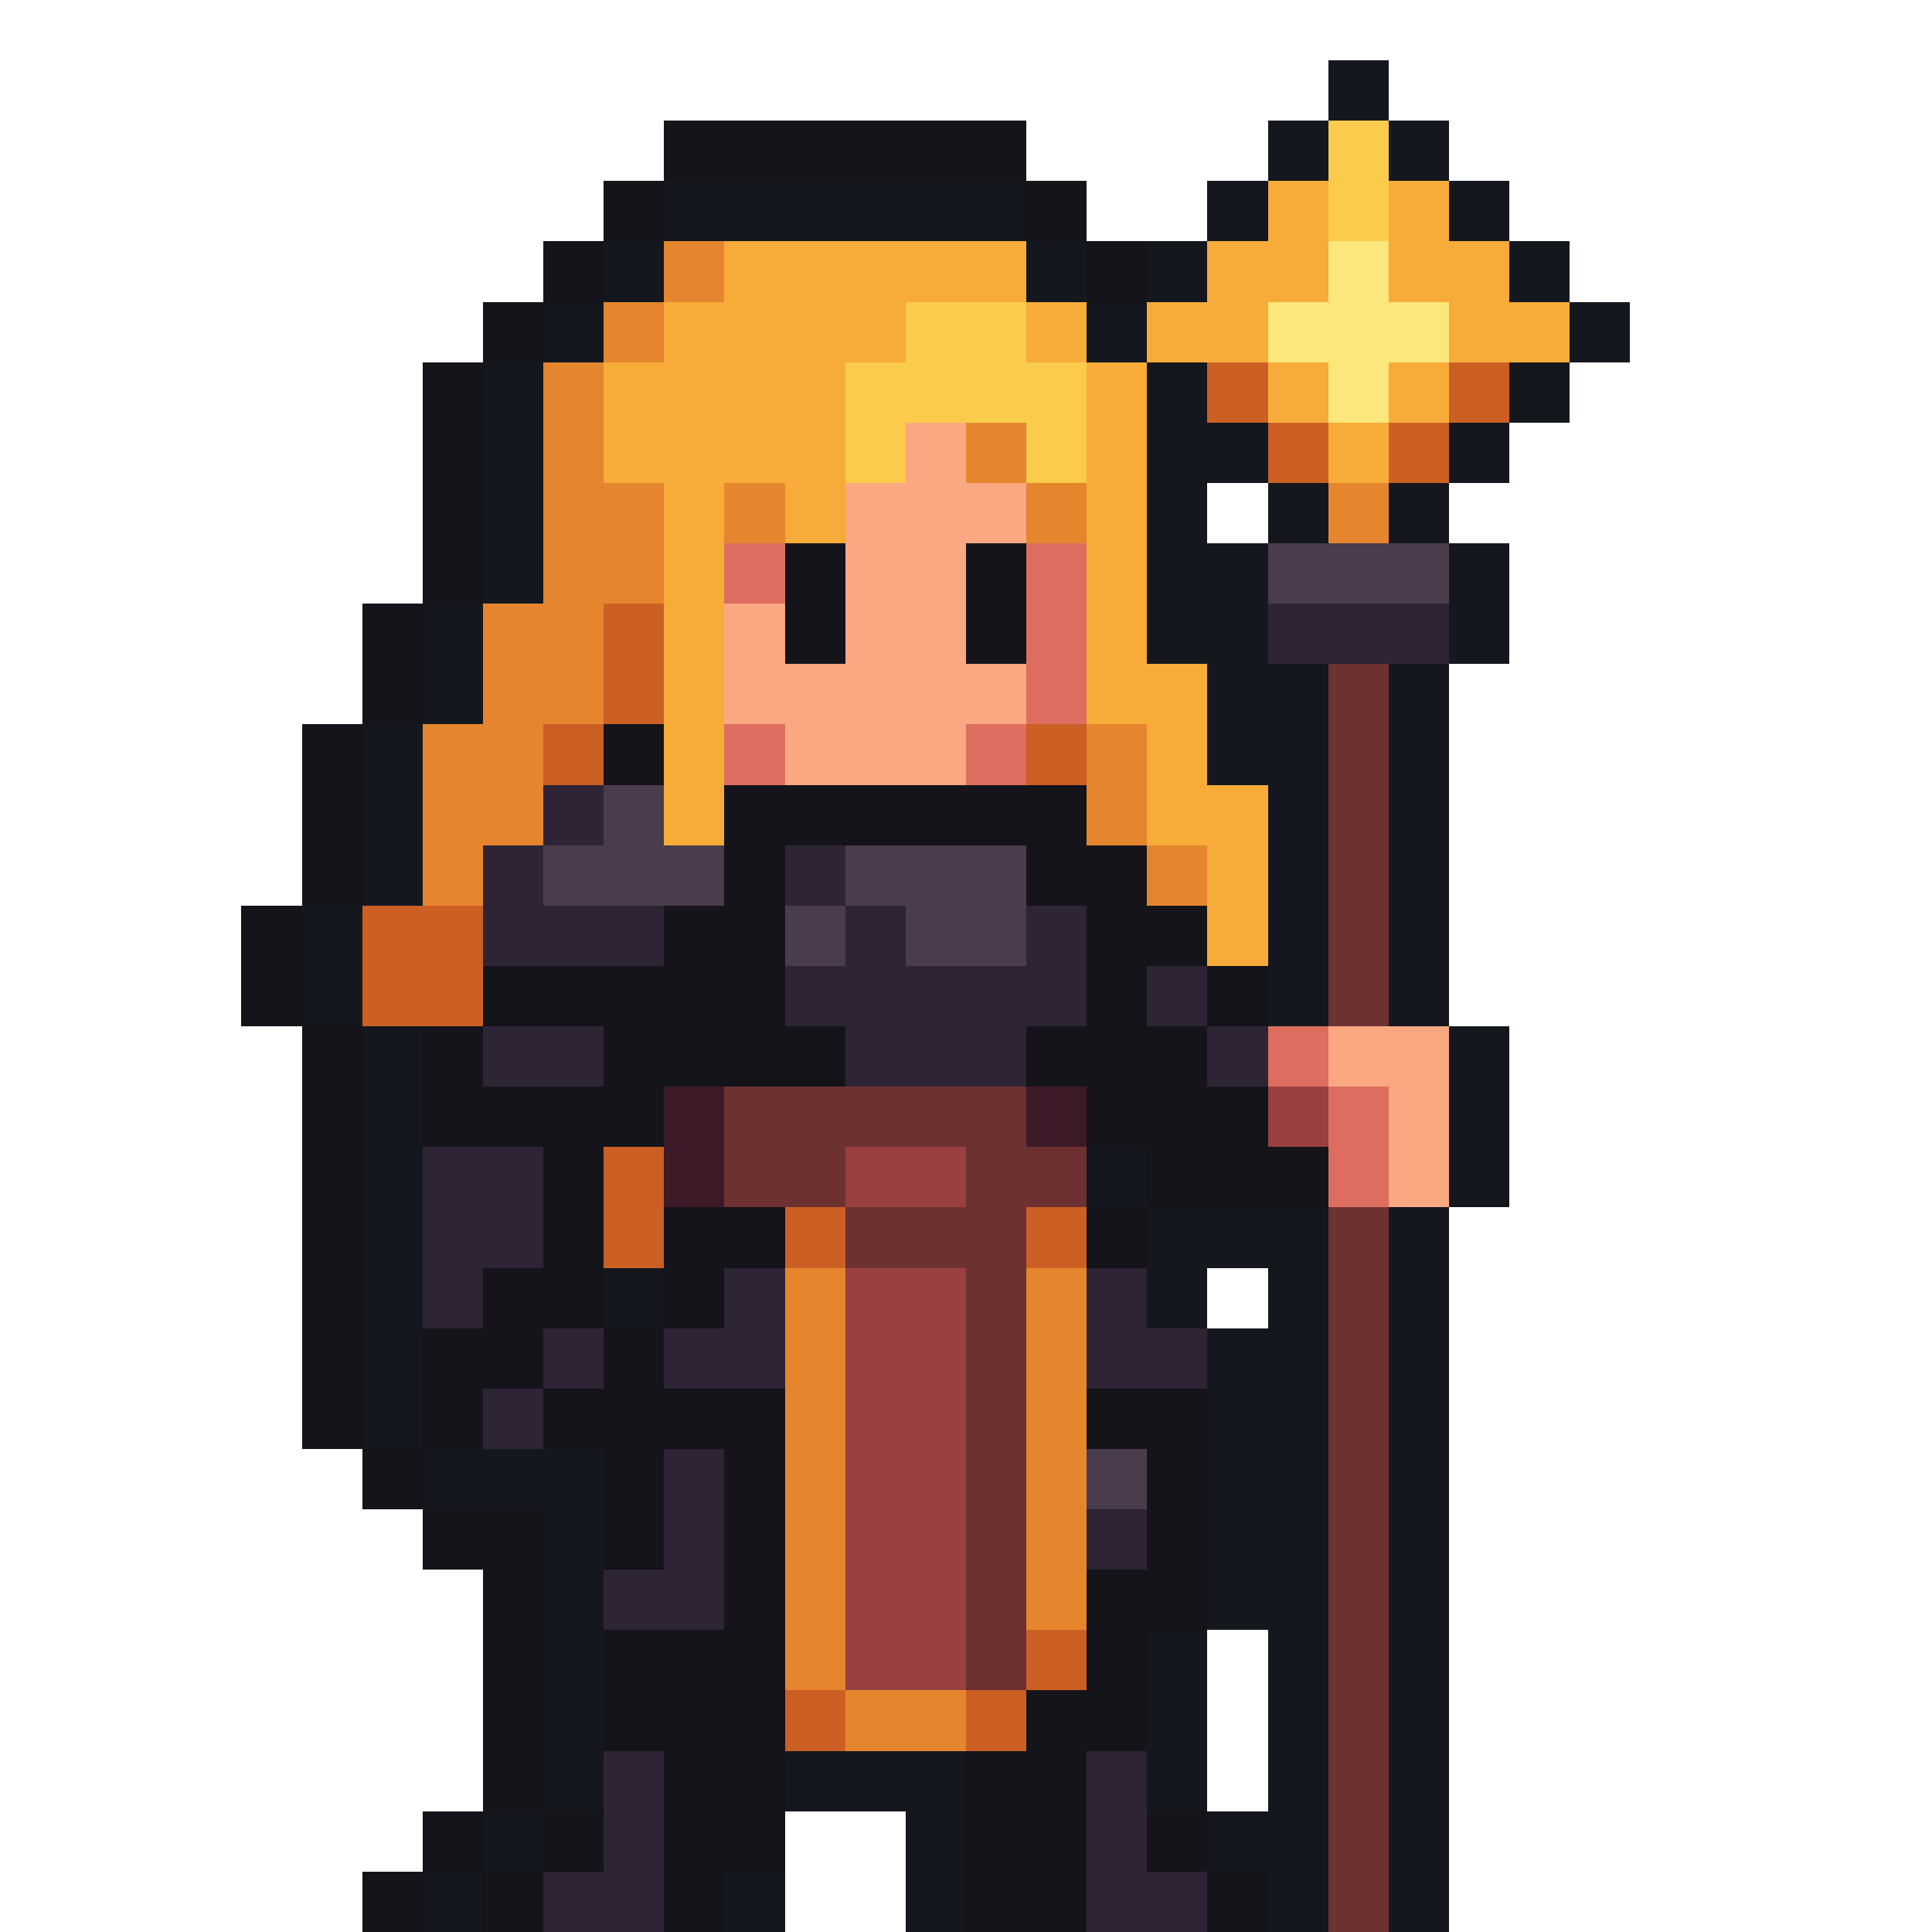
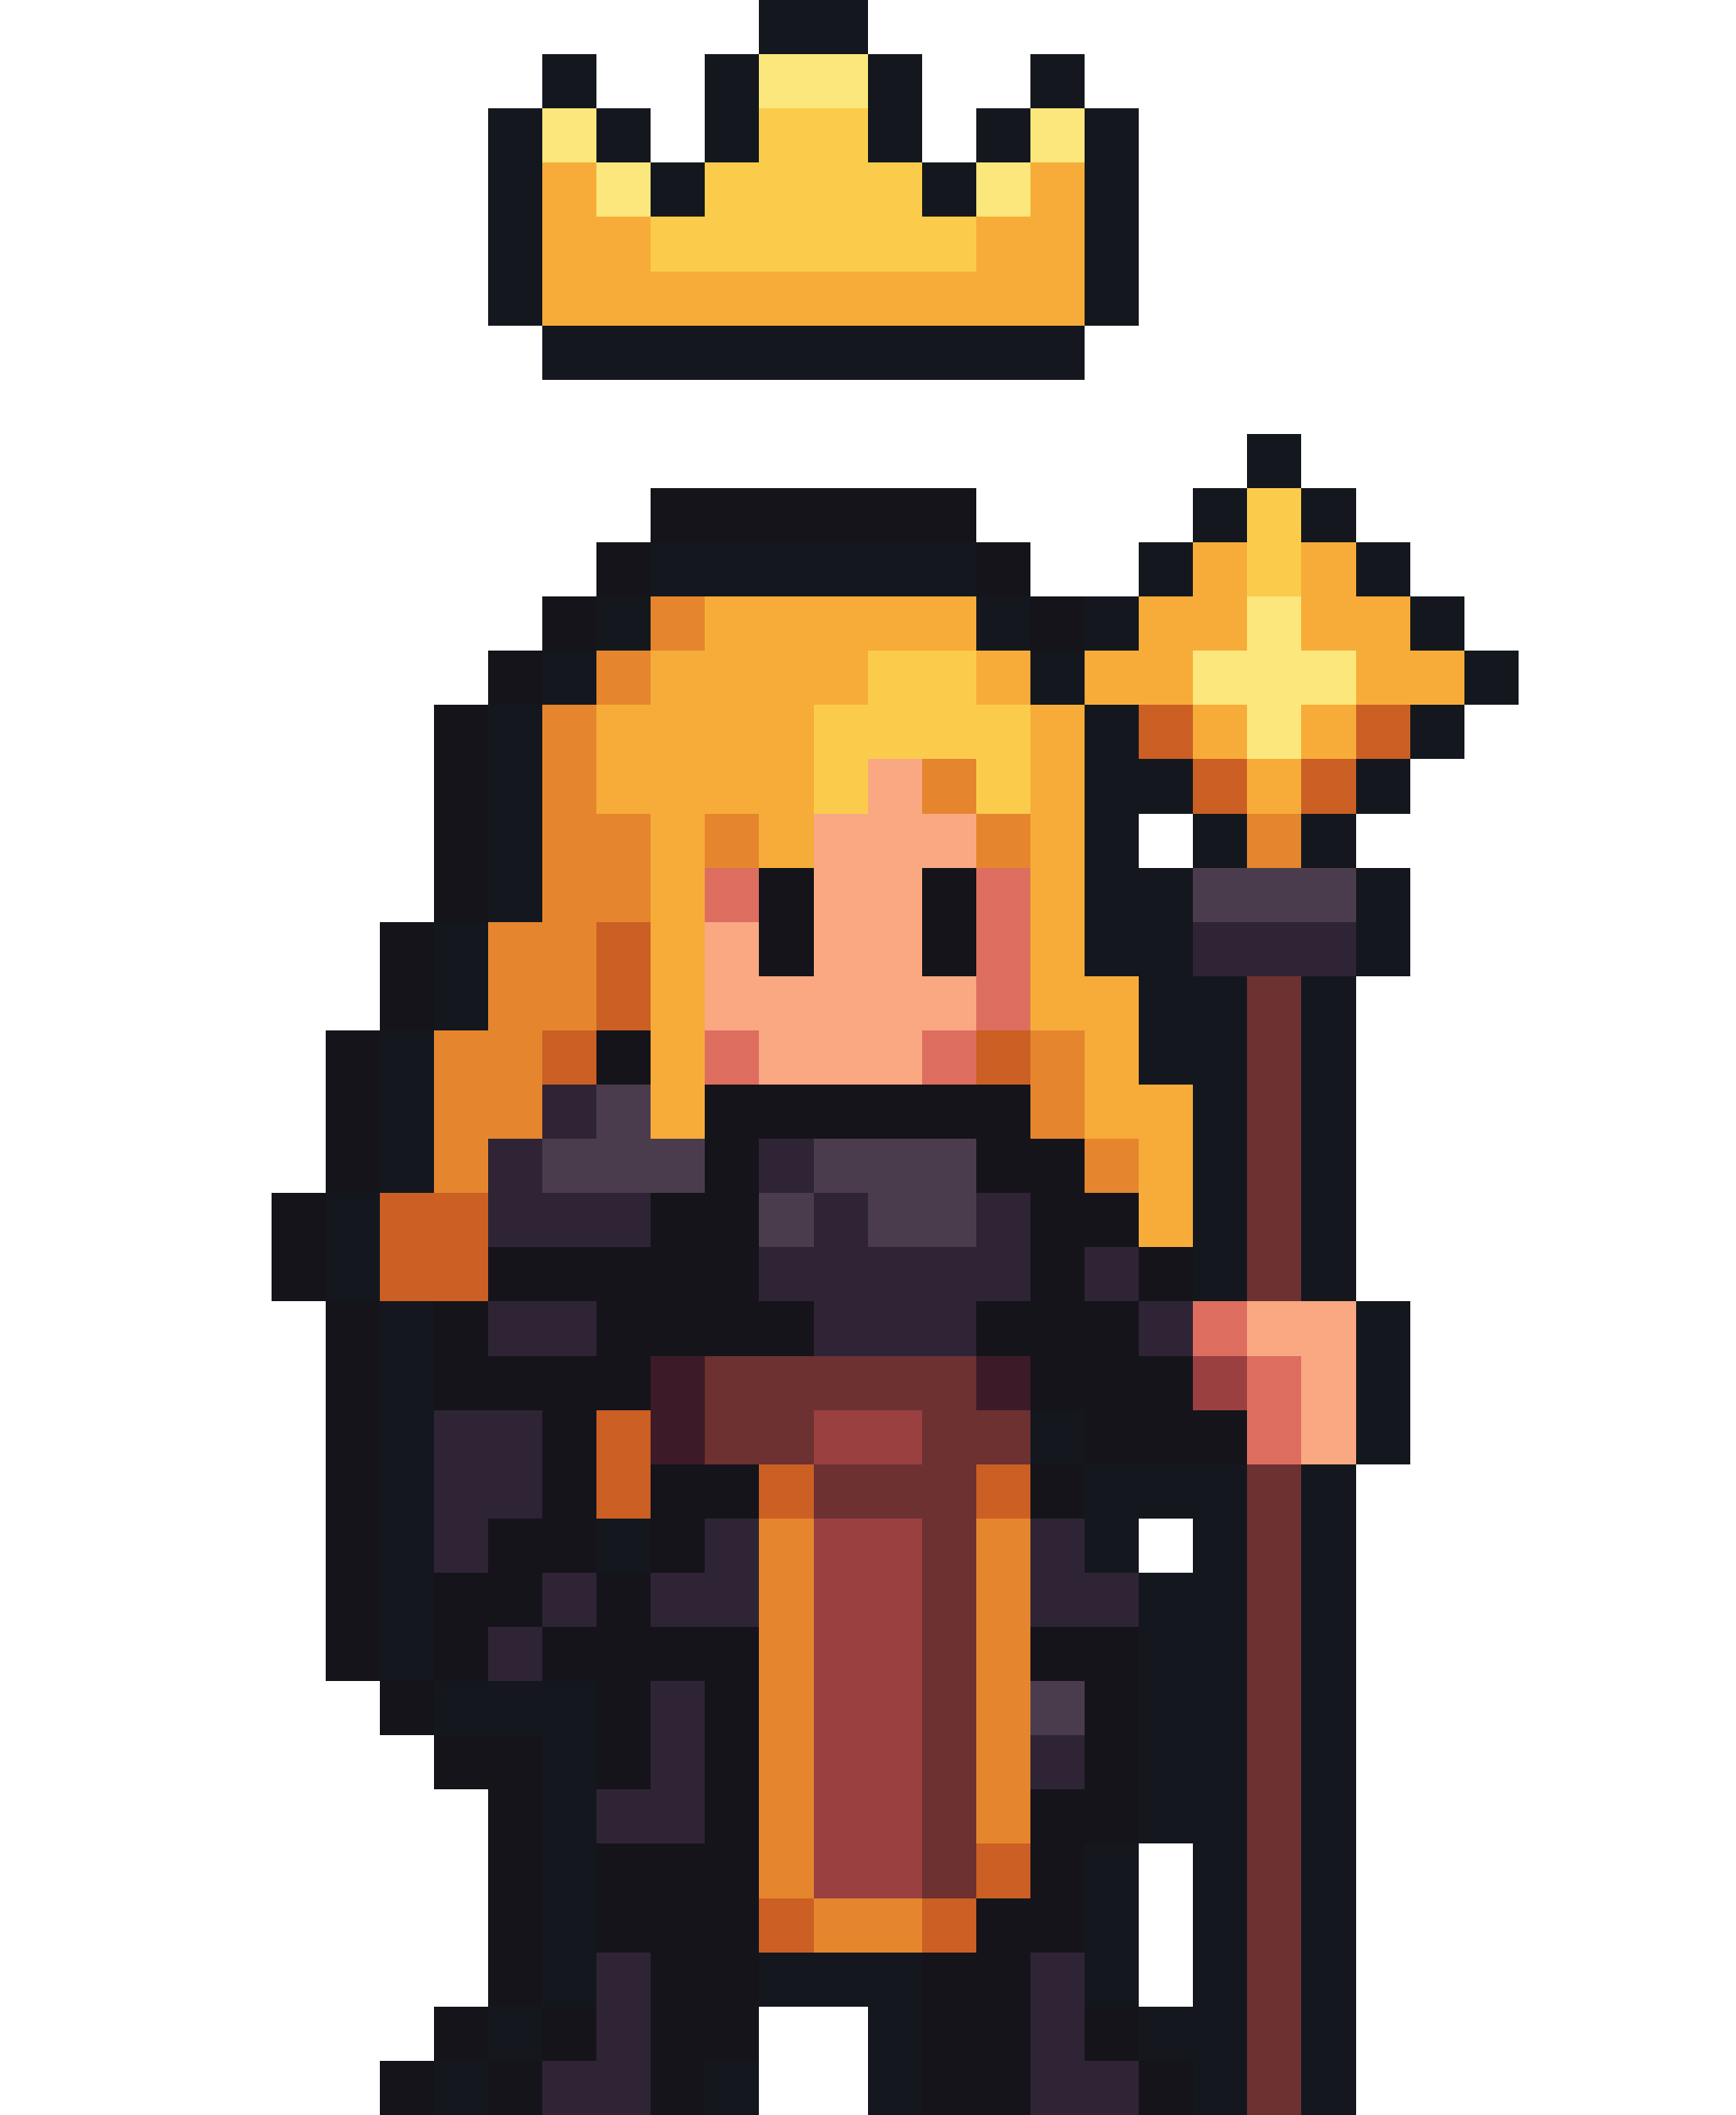
- <svg xmlns="http://www.w3.org/2000/svg" version="1.1" width="32" height="32" shape-rendering="crispEdges">
-   <rect x="22" y="1" width="1" height="1" fill="#14181E" />
-   <rect x="11" y="2" width="6" height="1" fill="#15141B" />
-   <rect x="21" y="2" width="1" height="1" fill="#14181E" />
-   <rect x="22" y="2" width="1" height="2" fill="#FBCC4C" />
-   <rect x="23" y="2" width="1" height="1" fill="#14181E" />
-   <rect x="10" y="3" width="1" height="1" fill="#15141B" />
-   <rect x="11" y="3" width="6" height="1" fill="#14181E" />
-   <rect x="17" y="3" width="1" height="1" fill="#15141B" />
-   <rect x="20" y="3" width="1" height="1" fill="#14181E" />
-   <rect x="21" y="3" width="1" height="2" fill="#F7AC39" />
-   <rect x="23" y="3" width="1" height="2" fill="#F7AC39" />
-   <rect x="24" y="3" width="1" height="1" fill="#14181E" />
-   <rect x="9" y="4" width="1" height="1" fill="#15141B" />
-   <rect x="10" y="4" width="1" height="1" fill="#14181E" />
-   <rect x="11" y="4" width="1" height="1" fill="#E5862E" />
-   <rect x="12" y="4" width="5" height="1" fill="#F7AC39" />
-   <rect x="17" y="4" width="1" height="1" fill="#14181E" />
-   <rect x="18" y="4" width="1" height="1" fill="#15141B" />
-   <rect x="19" y="4" width="1" height="1" fill="#14181E" />
-   <rect x="20" y="4" width="1" height="2" fill="#F7AC39" />
-   <rect x="22" y="4" width="1" height="3" fill="#FCE77C" />
-   <rect x="24" y="4" width="1" height="2" fill="#F7AC39" />
-   <rect x="25" y="4" width="1" height="1" fill="#14181E" />
-   <rect x="8" y="5" width="1" height="1" fill="#15141B" />
-   <rect x="9" y="5" width="1" height="1" fill="#14181E" />
-   <rect x="10" y="5" width="1" height="1" fill="#E5862E" />
-   <rect x="11" y="5" width="4" height="1" fill="#F7AC39" />
-   <rect x="15" y="5" width="2" height="2" fill="#FBCC4C" />
-   <rect x="17" y="5" width="1" height="1" fill="#F7AC39" />
-   <rect x="18" y="5" width="1" height="1" fill="#14181E" />
-   <rect x="19" y="5" width="1" height="1" fill="#F7AC39" />
-   <rect x="21" y="5" width="1" height="1" fill="#FCE77C" />
-   <rect x="23" y="5" width="1" height="1" fill="#FCE77C" />
-   <rect x="25" y="5" width="1" height="1" fill="#F7AC39" />
-   <rect x="26" y="5" width="1" height="1" fill="#14181E" />
-   <rect x="7" y="6" width="1" height="4" fill="#15141B" />
-   <rect x="8" y="6" width="1" height="4" fill="#14181E" />
-   <rect x="9" y="6" width="1" height="6" fill="#E5862E" />
-   <rect x="10" y="6" width="4" height="2" fill="#F7AC39" />
-   <rect x="14" y="6" width="1" height="2" fill="#FBCC4C" />
-   <rect x="17" y="6" width="1" height="2" fill="#FBCC4C" />
-   <rect x="18" y="6" width="1" height="6" fill="#F7AC39" />
-   <rect x="19" y="6" width="1" height="5" fill="#14181E" />
-   <rect x="20" y="6" width="1" height="1" fill="#CB5F24" />
-   <rect x="21" y="6" width="1" height="1" fill="#F7AC39" />
-   <rect x="23" y="6" width="1" height="1" fill="#F7AC39" />
-   <rect x="24" y="6" width="1" height="1" fill="#CB5F24" />
-   <rect x="25" y="6" width="1" height="1" fill="#14181E" />
-   <rect x="15" y="7" width="1" height="6" fill="#F9A882" />
-   <rect x="16" y="7" width="1" height="1" fill="#E5862E" />
-   <rect x="20" y="7" width="1" height="1" fill="#14181E" />
-   <rect x="21" y="7" width="1" height="1" fill="#CB5F24" />
-   <rect x="22" y="7" width="1" height="1" fill="#F7AC39" />
-   <rect x="23" y="7" width="1" height="1" fill="#CB5F24" />
-   <rect x="24" y="7" width="1" height="1" fill="#14181E" />
-   <rect x="10" y="8" width="1" height="2" fill="#E5862E" />
-   <rect x="11" y="8" width="1" height="6" fill="#F7AC39" />
-   <rect x="12" y="8" width="1" height="1" fill="#E5862E" />
-   <rect x="13" y="8" width="1" height="1" fill="#F7AC39" />
-   <rect x="14" y="8" width="1" height="5" fill="#F9A882" />
-   <rect x="16" y="8" width="1" height="1" fill="#F9A882" />
-   <rect x="17" y="8" width="1" height="1" fill="#E5862E" />
-   <rect x="21" y="8" width="1" height="1" fill="#14181E" />
-   <rect x="22" y="8" width="1" height="1" fill="#E5862E" />
+ <svg xmlns="http://www.w3.org/2000/svg" version="1.1" width="32" height="39" shape-rendering="crispEdges">
+   <rect x="14" y="0" width="2" height="1" fill="#14181E" />
+   <rect x="10" y="1" width="1" height="1" fill="#14181E" />
+   <rect x="13" y="1" width="1" height="2" fill="#14181E" />
+   <rect x="14" y="1" width="2" height="1" fill="#FCE77C" />
+   <rect x="16" y="1" width="1" height="2" fill="#14181E" />
+   <rect x="19" y="1" width="1" height="1" fill="#14181E" />
+   <rect x="9" y="2" width="1" height="4" fill="#14181E" />
+   <rect x="10" y="2" width="1" height="1" fill="#FCE77C" />
+   <rect x="11" y="2" width="1" height="1" fill="#14181E" />
+   <rect x="14" y="2" width="2" height="3" fill="#FBCC4C" />
+   <rect x="18" y="2" width="1" height="1" fill="#14181E" />
+   <rect x="19" y="2" width="1" height="1" fill="#FCE77C" />
+   <rect x="20" y="2" width="1" height="4" fill="#14181E" />
+   <rect x="10" y="3" width="1" height="3" fill="#F7AC39" />
+   <rect x="11" y="3" width="1" height="1" fill="#FCE77C" />
+   <rect x="12" y="3" width="1" height="1" fill="#14181E" />
+   <rect x="13" y="3" width="1" height="2" fill="#FBCC4C" />
+   <rect x="16" y="3" width="1" height="2" fill="#FBCC4C" />
+   <rect x="17" y="3" width="1" height="1" fill="#14181E" />
+   <rect x="18" y="3" width="1" height="1" fill="#FCE77C" />
+   <rect x="19" y="3" width="1" height="3" fill="#F7AC39" />
+   <rect x="11" y="4" width="1" height="2" fill="#F7AC39" />
+   <rect x="12" y="4" width="1" height="1" fill="#FBCC4C" />
+   <rect x="17" y="4" width="1" height="1" fill="#FBCC4C" />
+   <rect x="18" y="4" width="1" height="2" fill="#F7AC39" />
+   <rect x="12" y="5" width="6" height="1" fill="#F7AC39" />
+   <rect x="10" y="6" width="10" height="1" fill="#14181E" />
  <rect x="23" y="8" width="1" height="1" fill="#14181E" />
-   <rect x="12" y="9" width="1" height="1" fill="#DD6E5F" />
-   <rect x="13" y="9" width="1" height="2" fill="#15141B" />
-   <rect x="16" y="9" width="1" height="2" fill="#15141B" />
-   <rect x="17" y="9" width="1" height="3" fill="#DD6E5F" />
-   <rect x="20" y="9" width="1" height="4" fill="#14181E" />
-   <rect x="21" y="9" width="3" height="1" fill="#4B3C4D" />
-   <rect x="24" y="9" width="1" height="2" fill="#14181E" />
-   <rect x="6" y="10" width="1" height="2" fill="#15141B" />
-   <rect x="7" y="10" width="1" height="2" fill="#14181E" />
-   <rect x="8" y="10" width="1" height="4" fill="#E5862E" />
-   <rect x="10" y="10" width="1" height="2" fill="#CB5F24" />
-   <rect x="12" y="10" width="1" height="2" fill="#F9A882" />
-   <rect x="21" y="10" width="3" height="1" fill="#2F2435" />
-   <rect x="13" y="11" width="1" height="2" fill="#F9A882" />
-   <rect x="16" y="11" width="1" height="1" fill="#F9A882" />
-   <rect x="19" y="11" width="1" height="3" fill="#F7AC39" />
-   <rect x="21" y="11" width="1" height="6" fill="#14181E" />
-   <rect x="22" y="11" width="1" height="6" fill="#6D3131" />
-   <rect x="23" y="11" width="1" height="6" fill="#14181E" />
-   <rect x="5" y="12" width="1" height="3" fill="#15141B" />
-   <rect x="6" y="12" width="1" height="3" fill="#14181E" />
-   <rect x="7" y="12" width="1" height="3" fill="#E5862E" />
-   <rect x="9" y="12" width="1" height="1" fill="#CB5F24" />
-   <rect x="10" y="12" width="1" height="1" fill="#15141B" />
-   <rect x="12" y="12" width="1" height="1" fill="#DD6E5F" />
-   <rect x="16" y="12" width="1" height="1" fill="#DD6E5F" />
-   <rect x="17" y="12" width="1" height="1" fill="#CB5F24" />
-   <rect x="18" y="12" width="1" height="2" fill="#E5862E" />
-   <rect x="9" y="13" width="1" height="1" fill="#2F2435" />
-   <rect x="10" y="13" width="1" height="2" fill="#4B3C4D" />
-   <rect x="12" y="13" width="6" height="1" fill="#15141B" />
-   <rect x="20" y="13" width="1" height="3" fill="#F7AC39" />
-   <rect x="8" y="14" width="1" height="2" fill="#2F2435" />
-   <rect x="9" y="14" width="1" height="1" fill="#4B3C4D" />
-   <rect x="11" y="14" width="1" height="1" fill="#4B3C4D" />
-   <rect x="12" y="14" width="1" height="4" fill="#15141B" />
-   <rect x="13" y="14" width="1" height="1" fill="#2F2435" />
-   <rect x="14" y="14" width="3" height="1" fill="#4B3C4D" />
-   <rect x="17" y="14" width="2" height="1" fill="#15141B" />
-   <rect x="19" y="14" width="1" height="1" fill="#E5862E" />
-   <rect x="4" y="15" width="1" height="2" fill="#15141B" />
-   <rect x="5" y="15" width="1" height="2" fill="#14181E" />
-   <rect x="6" y="15" width="2" height="2" fill="#CB5F24" />
-   <rect x="9" y="15" width="2" height="1" fill="#2F2435" />
-   <rect x="11" y="15" width="1" height="3" fill="#15141B" />
-   <rect x="13" y="15" width="1" height="1" fill="#4B3C4D" />
-   <rect x="14" y="15" width="1" height="3" fill="#2F2435" />
-   <rect x="15" y="15" width="2" height="1" fill="#4B3C4D" />
-   <rect x="17" y="15" width="1" height="2" fill="#2F2435" />
-   <rect x="18" y="15" width="2" height="1" fill="#15141B" />
-   <rect x="8" y="16" width="3" height="1" fill="#15141B" />
-   <rect x="13" y="16" width="1" height="1" fill="#2F2435" />
-   <rect x="15" y="16" width="2" height="2" fill="#2F2435" />
-   <rect x="18" y="16" width="1" height="3" fill="#15141B" />
-   <rect x="19" y="16" width="1" height="1" fill="#2F2435" />
-   <rect x="20" y="16" width="1" height="1" fill="#15141B" />
-   <rect x="5" y="17" width="1" height="7" fill="#15141B" />
-   <rect x="6" y="17" width="1" height="7" fill="#14181E" />
+   <rect x="12" y="9" width="6" height="1" fill="#15141B" />
+   <rect x="22" y="9" width="1" height="1" fill="#14181E" />
+   <rect x="23" y="9" width="1" height="2" fill="#FBCC4C" />
+   <rect x="24" y="9" width="1" height="1" fill="#14181E" />
+   <rect x="11" y="10" width="1" height="1" fill="#15141B" />
+   <rect x="12" y="10" width="6" height="1" fill="#14181E" />
+   <rect x="18" y="10" width="1" height="1" fill="#15141B" />
+   <rect x="21" y="10" width="1" height="1" fill="#14181E" />
+   <rect x="22" y="10" width="1" height="2" fill="#F7AC39" />
+   <rect x="24" y="10" width="1" height="2" fill="#F7AC39" />
+   <rect x="25" y="10" width="1" height="1" fill="#14181E" />
+   <rect x="10" y="11" width="1" height="1" fill="#15141B" />
+   <rect x="11" y="11" width="1" height="1" fill="#14181E" />
+   <rect x="12" y="11" width="1" height="1" fill="#E5862E" />
+   <rect x="13" y="11" width="5" height="1" fill="#F7AC39" />
+   <rect x="18" y="11" width="1" height="1" fill="#14181E" />
+   <rect x="19" y="11" width="1" height="1" fill="#15141B" />
+   <rect x="20" y="11" width="1" height="1" fill="#14181E" />
+   <rect x="21" y="11" width="1" height="2" fill="#F7AC39" />
+   <rect x="23" y="11" width="1" height="3" fill="#FCE77C" />
+   <rect x="25" y="11" width="1" height="2" fill="#F7AC39" />
+   <rect x="26" y="11" width="1" height="1" fill="#14181E" />
+   <rect x="9" y="12" width="1" height="1" fill="#15141B" />
+   <rect x="10" y="12" width="1" height="1" fill="#14181E" />
+   <rect x="11" y="12" width="1" height="1" fill="#E5862E" />
+   <rect x="12" y="12" width="4" height="1" fill="#F7AC39" />
+   <rect x="16" y="12" width="2" height="2" fill="#FBCC4C" />
+   <rect x="18" y="12" width="1" height="1" fill="#F7AC39" />
+   <rect x="19" y="12" width="1" height="1" fill="#14181E" />
+   <rect x="20" y="12" width="1" height="1" fill="#F7AC39" />
+   <rect x="22" y="12" width="1" height="1" fill="#FCE77C" />
+   <rect x="24" y="12" width="1" height="1" fill="#FCE77C" />
+   <rect x="26" y="12" width="1" height="1" fill="#F7AC39" />
+   <rect x="27" y="12" width="1" height="1" fill="#14181E" />
+   <rect x="8" y="13" width="1" height="4" fill="#15141B" />
+   <rect x="9" y="13" width="1" height="4" fill="#14181E" />
+   <rect x="10" y="13" width="1" height="6" fill="#E5862E" />
+   <rect x="11" y="13" width="4" height="2" fill="#F7AC39" />
+   <rect x="15" y="13" width="1" height="2" fill="#FBCC4C" />
+   <rect x="18" y="13" width="1" height="2" fill="#FBCC4C" />
+   <rect x="19" y="13" width="1" height="6" fill="#F7AC39" />
+   <rect x="20" y="13" width="1" height="5" fill="#14181E" />
+   <rect x="21" y="13" width="1" height="1" fill="#CB5F24" />
+   <rect x="22" y="13" width="1" height="1" fill="#F7AC39" />
+   <rect x="24" y="13" width="1" height="1" fill="#F7AC39" />
+   <rect x="25" y="13" width="1" height="1" fill="#CB5F24" />
+   <rect x="26" y="13" width="1" height="1" fill="#14181E" />
+   <rect x="16" y="14" width="1" height="6" fill="#F9A882" />
+   <rect x="17" y="14" width="1" height="1" fill="#E5862E" />
+   <rect x="21" y="14" width="1" height="1" fill="#14181E" />
+   <rect x="22" y="14" width="1" height="1" fill="#CB5F24" />
+   <rect x="23" y="14" width="1" height="1" fill="#F7AC39" />
+   <rect x="24" y="14" width="1" height="1" fill="#CB5F24" />
+   <rect x="25" y="14" width="1" height="1" fill="#14181E" />
+   <rect x="11" y="15" width="1" height="2" fill="#E5862E" />
+   <rect x="12" y="15" width="1" height="6" fill="#F7AC39" />
+   <rect x="13" y="15" width="1" height="1" fill="#E5862E" />
+   <rect x="14" y="15" width="1" height="1" fill="#F7AC39" />
+   <rect x="15" y="15" width="1" height="5" fill="#F9A882" />
+   <rect x="17" y="15" width="1" height="1" fill="#F9A882" />
+   <rect x="18" y="15" width="1" height="1" fill="#E5862E" />
+   <rect x="22" y="15" width="1" height="1" fill="#14181E" />
+   <rect x="23" y="15" width="1" height="1" fill="#E5862E" />
+   <rect x="24" y="15" width="1" height="1" fill="#14181E" />
+   <rect x="13" y="16" width="1" height="1" fill="#DD6E5F" />
+   <rect x="14" y="16" width="1" height="2" fill="#15141B" />
+   <rect x="17" y="16" width="1" height="2" fill="#15141B" />
+   <rect x="18" y="16" width="1" height="3" fill="#DD6E5F" />
+   <rect x="21" y="16" width="1" height="4" fill="#14181E" />
+   <rect x="22" y="16" width="3" height="1" fill="#4B3C4D" />
+   <rect x="25" y="16" width="1" height="2" fill="#14181E" />
  <rect x="7" y="17" width="1" height="2" fill="#15141B" />
-   <rect x="8" y="17" width="2" height="1" fill="#2F2435" />
-   <rect x="10" y="17" width="1" height="2" fill="#15141B" />
-   <rect x="13" y="17" width="1" height="1" fill="#15141B" />
-   <rect x="17" y="17" width="1" height="1" fill="#15141B" />
-   <rect x="19" y="17" width="1" height="3" fill="#15141B" />
-   <rect x="20" y="17" width="1" height="1" fill="#2F2435" />
-   <rect x="21" y="17" width="1" height="1" fill="#DD6E5F" />
-   <rect x="22" y="17" width="2" height="1" fill="#F9A882" />
-   <rect x="24" y="17" width="1" height="3" fill="#14181E" />
-   <rect x="8" y="18" width="2" height="1" fill="#15141B" />
-   <rect x="11" y="18" width="1" height="2" fill="#3D1A28" />
-   <rect x="12" y="18" width="5" height="1" fill="#6D3131" />
-   <rect x="17" y="18" width="1" height="1" fill="#3D1A28" />
-   <rect x="20" y="18" width="1" height="2" fill="#15141B" />
-   <rect x="21" y="18" width="1" height="1" fill="#9A4041" />
-   <rect x="22" y="18" width="1" height="2" fill="#DD6E5F" />
-   <rect x="23" y="18" width="1" height="2" fill="#F9A882" />
-   <rect x="7" y="19" width="2" height="2" fill="#2F2435" />
-   <rect x="9" y="19" width="1" height="3" fill="#15141B" />
-   <rect x="10" y="19" width="1" height="2" fill="#CB5F24" />
-   <rect x="12" y="19" width="2" height="1" fill="#6D3131" />
-   <rect x="14" y="19" width="2" height="1" fill="#9A4041" />
-   <rect x="16" y="19" width="2" height="1" fill="#6D3131" />
-   <rect x="18" y="19" width="1" height="1" fill="#14181E" />
-   <rect x="21" y="19" width="1" height="1" fill="#15141B" />
-   <rect x="11" y="20" width="2" height="1" fill="#15141B" />
-   <rect x="13" y="20" width="1" height="1" fill="#CB5F24" />
-   <rect x="14" y="20" width="3" height="1" fill="#6D3131" />
-   <rect x="17" y="20" width="1" height="1" fill="#CB5F24" />
-   <rect x="18" y="20" width="1" height="1" fill="#15141B" />
-   <rect x="19" y="20" width="3" height="1" fill="#14181E" />
-   <rect x="22" y="20" width="1" height="12" fill="#6D3131" />
-   <rect x="23" y="20" width="1" height="12" fill="#14181E" />
-   <rect x="7" y="21" width="1" height="1" fill="#2F2435" />
-   <rect x="8" y="21" width="1" height="2" fill="#15141B" />
-   <rect x="10" y="21" width="1" height="1" fill="#14181E" />
-   <rect x="11" y="21" width="1" height="1" fill="#15141B" />
-   <rect x="12" y="21" width="1" height="2" fill="#2F2435" />
-   <rect x="13" y="21" width="1" height="7" fill="#E5862E" />
-   <rect x="14" y="21" width="2" height="7" fill="#9A4041" />
-   <rect x="16" y="21" width="1" height="7" fill="#6D3131" />
-   <rect x="17" y="21" width="1" height="6" fill="#E5862E" />
-   <rect x="18" y="21" width="1" height="2" fill="#2F2435" />
-   <rect x="19" y="21" width="1" height="1" fill="#14181E" />
-   <rect x="21" y="21" width="1" height="11" fill="#14181E" />
-   <rect x="7" y="22" width="1" height="2" fill="#15141B" />
-   <rect x="9" y="22" width="1" height="1" fill="#2F2435" />
-   <rect x="10" y="22" width="1" height="4" fill="#15141B" />
-   <rect x="11" y="22" width="1" height="1" fill="#2F2435" />
-   <rect x="19" y="22" width="1" height="1" fill="#2F2435" />
-   <rect x="20" y="22" width="1" height="5" fill="#14181E" />
-   <rect x="8" y="23" width="1" height="1" fill="#2F2435" />
-   <rect x="9" y="23" width="1" height="1" fill="#15141B" />
-   <rect x="11" y="23" width="2" height="1" fill="#15141B" />
-   <rect x="18" y="23" width="2" height="1" fill="#15141B" />
-   <rect x="6" y="24" width="1" height="1" fill="#15141B" />
-   <rect x="7" y="24" width="3" height="1" fill="#14181E" />
-   <rect x="11" y="24" width="1" height="3" fill="#2F2435" />
-   <rect x="12" y="24" width="1" height="7" fill="#15141B" />
-   <rect x="18" y="24" width="1" height="1" fill="#4B3C4D" />
-   <rect x="19" y="24" width="1" height="3" fill="#15141B" />
-   <rect x="7" y="25" width="2" height="1" fill="#15141B" />
-   <rect x="9" y="25" width="1" height="5" fill="#14181E" />
-   <rect x="18" y="25" width="1" height="1" fill="#2F2435" />
-   <rect x="8" y="26" width="1" height="4" fill="#15141B" />
-   <rect x="10" y="26" width="1" height="1" fill="#2F2435" />
-   <rect x="18" y="26" width="1" height="3" fill="#15141B" />
-   <rect x="10" y="27" width="2" height="2" fill="#15141B" />
-   <rect x="17" y="27" width="1" height="1" fill="#CB5F24" />
-   <rect x="19" y="27" width="1" height="3" fill="#14181E" />
-   <rect x="13" y="28" width="1" height="1" fill="#CB5F24" />
-   <rect x="14" y="28" width="2" height="1" fill="#E5862E" />
-   <rect x="16" y="28" width="1" height="1" fill="#CB5F24" />
-   <rect x="17" y="28" width="1" height="4" fill="#15141B" />
-   <rect x="10" y="29" width="1" height="3" fill="#2F2435" />
-   <rect x="11" y="29" width="1" height="3" fill="#15141B" />
-   <rect x="13" y="29" width="3" height="1" fill="#14181E" />
-   <rect x="16" y="29" width="1" height="3" fill="#15141B" />
-   <rect x="18" y="29" width="1" height="3" fill="#2F2435" />
-   <rect x="7" y="30" width="1" height="1" fill="#15141B" />
-   <rect x="8" y="30" width="1" height="1" fill="#14181E" />
-   <rect x="9" y="30" width="1" height="1" fill="#15141B" />
-   <rect x="15" y="30" width="1" height="2" fill="#14181E" />
-   <rect x="19" y="30" width="1" height="1" fill="#15141B" />
-   <rect x="20" y="30" width="1" height="1" fill="#14181E" />
-   <rect x="6" y="31" width="1" height="1" fill="#15141B" />
-   <rect x="7" y="31" width="1" height="1" fill="#14181E" />
-   <rect x="8" y="31" width="1" height="1" fill="#15141B" />
-   <rect x="9" y="31" width="1" height="1" fill="#2F2435" />
-   <rect x="12" y="31" width="1" height="1" fill="#14181E" />
-   <rect x="19" y="31" width="1" height="1" fill="#2F2435" />
-   <rect x="20" y="31" width="1" height="1" fill="#15141B" />
+   <rect x="8" y="17" width="1" height="2" fill="#14181E" />
+   <rect x="9" y="17" width="1" height="4" fill="#E5862E" />
+   <rect x="11" y="17" width="1" height="2" fill="#CB5F24" />
+   <rect x="13" y="17" width="1" height="2" fill="#F9A882" />
+   <rect x="22" y="17" width="3" height="1" fill="#2F2435" />
+   <rect x="14" y="18" width="1" height="2" fill="#F9A882" />
+   <rect x="17" y="18" width="1" height="1" fill="#F9A882" />
+   <rect x="20" y="18" width="1" height="3" fill="#F7AC39" />
+   <rect x="22" y="18" width="1" height="6" fill="#14181E" />
+   <rect x="23" y="18" width="1" height="6" fill="#6D3131" />
+   <rect x="24" y="18" width="1" height="6" fill="#14181E" />
+   <rect x="6" y="19" width="1" height="3" fill="#15141B" />
+   <rect x="7" y="19" width="1" height="3" fill="#14181E" />
+   <rect x="8" y="19" width="1" height="3" fill="#E5862E" />
+   <rect x="10" y="19" width="1" height="1" fill="#CB5F24" />
+   <rect x="11" y="19" width="1" height="1" fill="#15141B" />
+   <rect x="13" y="19" width="1" height="1" fill="#DD6E5F" />
+   <rect x="17" y="19" width="1" height="1" fill="#DD6E5F" />
+   <rect x="18" y="19" width="1" height="1" fill="#CB5F24" />
+   <rect x="19" y="19" width="1" height="2" fill="#E5862E" />
+   <rect x="10" y="20" width="1" height="1" fill="#2F2435" />
+   <rect x="11" y="20" width="1" height="2" fill="#4B3C4D" />
+   <rect x="13" y="20" width="6" height="1" fill="#15141B" />
+   <rect x="21" y="20" width="1" height="3" fill="#F7AC39" />
+   <rect x="9" y="21" width="1" height="2" fill="#2F2435" />
+   <rect x="10" y="21" width="1" height="1" fill="#4B3C4D" />
+   <rect x="12" y="21" width="1" height="1" fill="#4B3C4D" />
+   <rect x="13" y="21" width="1" height="4" fill="#15141B" />
+   <rect x="14" y="21" width="1" height="1" fill="#2F2435" />
+   <rect x="15" y="21" width="3" height="1" fill="#4B3C4D" />
+   <rect x="18" y="21" width="2" height="1" fill="#15141B" />
+   <rect x="20" y="21" width="1" height="1" fill="#E5862E" />
+   <rect x="5" y="22" width="1" height="2" fill="#15141B" />
+   <rect x="6" y="22" width="1" height="2" fill="#14181E" />
+   <rect x="7" y="22" width="2" height="2" fill="#CB5F24" />
+   <rect x="10" y="22" width="2" height="1" fill="#2F2435" />
+   <rect x="12" y="22" width="1" height="3" fill="#15141B" />
+   <rect x="14" y="22" width="1" height="1" fill="#4B3C4D" />
+   <rect x="15" y="22" width="1" height="3" fill="#2F2435" />
+   <rect x="16" y="22" width="2" height="1" fill="#4B3C4D" />
+   <rect x="18" y="22" width="1" height="2" fill="#2F2435" />
+   <rect x="19" y="22" width="2" height="1" fill="#15141B" />
+   <rect x="9" y="23" width="3" height="1" fill="#15141B" />
+   <rect x="14" y="23" width="1" height="1" fill="#2F2435" />
+   <rect x="16" y="23" width="2" height="2" fill="#2F2435" />
+   <rect x="19" y="23" width="1" height="3" fill="#15141B" />
+   <rect x="20" y="23" width="1" height="1" fill="#2F2435" />
+   <rect x="21" y="23" width="1" height="1" fill="#15141B" />
+   <rect x="6" y="24" width="1" height="7" fill="#15141B" />
+   <rect x="7" y="24" width="1" height="7" fill="#14181E" />
+   <rect x="8" y="24" width="1" height="2" fill="#15141B" />
+   <rect x="9" y="24" width="2" height="1" fill="#2F2435" />
+   <rect x="11" y="24" width="1" height="2" fill="#15141B" />
+   <rect x="14" y="24" width="1" height="1" fill="#15141B" />
+   <rect x="18" y="24" width="1" height="1" fill="#15141B" />
+   <rect x="20" y="24" width="1" height="3" fill="#15141B" />
+   <rect x="21" y="24" width="1" height="1" fill="#2F2435" />
+   <rect x="22" y="24" width="1" height="1" fill="#DD6E5F" />
+   <rect x="23" y="24" width="2" height="1" fill="#F9A882" />
+   <rect x="25" y="24" width="1" height="3" fill="#14181E" />
+   <rect x="9" y="25" width="2" height="1" fill="#15141B" />
+   <rect x="12" y="25" width="1" height="2" fill="#3D1A28" />
+   <rect x="13" y="25" width="5" height="1" fill="#6D3131" />
+   <rect x="18" y="25" width="1" height="1" fill="#3D1A28" />
+   <rect x="21" y="25" width="1" height="2" fill="#15141B" />
+   <rect x="22" y="25" width="1" height="1" fill="#9A4041" />
+   <rect x="23" y="25" width="1" height="2" fill="#DD6E5F" />
+   <rect x="24" y="25" width="1" height="2" fill="#F9A882" />
+   <rect x="8" y="26" width="2" height="2" fill="#2F2435" />
+   <rect x="10" y="26" width="1" height="3" fill="#15141B" />
+   <rect x="11" y="26" width="1" height="2" fill="#CB5F24" />
+   <rect x="13" y="26" width="2" height="1" fill="#6D3131" />
+   <rect x="15" y="26" width="2" height="1" fill="#9A4041" />
+   <rect x="17" y="26" width="2" height="1" fill="#6D3131" />
+   <rect x="19" y="26" width="1" height="1" fill="#14181E" />
+   <rect x="22" y="26" width="1" height="1" fill="#15141B" />
+   <rect x="12" y="27" width="2" height="1" fill="#15141B" />
+   <rect x="14" y="27" width="1" height="1" fill="#CB5F24" />
+   <rect x="15" y="27" width="3" height="1" fill="#6D3131" />
+   <rect x="18" y="27" width="1" height="1" fill="#CB5F24" />
+   <rect x="19" y="27" width="1" height="1" fill="#15141B" />
+   <rect x="20" y="27" width="3" height="1" fill="#14181E" />
+   <rect x="23" y="27" width="1" height="12" fill="#6D3131" />
+   <rect x="24" y="27" width="1" height="12" fill="#14181E" />
+   <rect x="8" y="28" width="1" height="1" fill="#2F2435" />
+   <rect x="9" y="28" width="1" height="2" fill="#15141B" />
+   <rect x="11" y="28" width="1" height="1" fill="#14181E" />
+   <rect x="12" y="28" width="1" height="1" fill="#15141B" />
+   <rect x="13" y="28" width="1" height="2" fill="#2F2435" />
+   <rect x="14" y="28" width="1" height="7" fill="#E5862E" />
+   <rect x="15" y="28" width="2" height="7" fill="#9A4041" />
+   <rect x="17" y="28" width="1" height="7" fill="#6D3131" />
+   <rect x="18" y="28" width="1" height="6" fill="#E5862E" />
+   <rect x="19" y="28" width="1" height="2" fill="#2F2435" />
+   <rect x="20" y="28" width="1" height="1" fill="#14181E" />
+   <rect x="22" y="28" width="1" height="11" fill="#14181E" />
+   <rect x="8" y="29" width="1" height="2" fill="#15141B" />
+   <rect x="10" y="29" width="1" height="1" fill="#2F2435" />
+   <rect x="11" y="29" width="1" height="4" fill="#15141B" />
+   <rect x="12" y="29" width="1" height="1" fill="#2F2435" />
+   <rect x="20" y="29" width="1" height="1" fill="#2F2435" />
+   <rect x="21" y="29" width="1" height="5" fill="#14181E" />
+   <rect x="9" y="30" width="1" height="1" fill="#2F2435" />
+   <rect x="10" y="30" width="1" height="1" fill="#15141B" />
+   <rect x="12" y="30" width="2" height="1" fill="#15141B" />
+   <rect x="19" y="30" width="2" height="1" fill="#15141B" />
+   <rect x="7" y="31" width="1" height="1" fill="#15141B" />
+   <rect x="8" y="31" width="3" height="1" fill="#14181E" />
+   <rect x="12" y="31" width="1" height="3" fill="#2F2435" />
+   <rect x="13" y="31" width="1" height="7" fill="#15141B" />
+   <rect x="19" y="31" width="1" height="1" fill="#4B3C4D" />
+   <rect x="20" y="31" width="1" height="3" fill="#15141B" />
+   <rect x="8" y="32" width="2" height="1" fill="#15141B" />
+   <rect x="10" y="32" width="1" height="5" fill="#14181E" />
+   <rect x="19" y="32" width="1" height="1" fill="#2F2435" />
+   <rect x="9" y="33" width="1" height="4" fill="#15141B" />
+   <rect x="11" y="33" width="1" height="1" fill="#2F2435" />
+   <rect x="19" y="33" width="1" height="3" fill="#15141B" />
+   <rect x="11" y="34" width="2" height="2" fill="#15141B" />
+   <rect x="18" y="34" width="1" height="1" fill="#CB5F24" />
+   <rect x="20" y="34" width="1" height="3" fill="#14181E" />
+   <rect x="14" y="35" width="1" height="1" fill="#CB5F24" />
+   <rect x="15" y="35" width="2" height="1" fill="#E5862E" />
+   <rect x="17" y="35" width="1" height="1" fill="#CB5F24" />
+   <rect x="18" y="35" width="1" height="4" fill="#15141B" />
+   <rect x="11" y="36" width="1" height="3" fill="#2F2435" />
+   <rect x="12" y="36" width="1" height="3" fill="#15141B" />
+   <rect x="14" y="36" width="3" height="1" fill="#14181E" />
+   <rect x="17" y="36" width="1" height="3" fill="#15141B" />
+   <rect x="19" y="36" width="1" height="3" fill="#2F2435" />
+   <rect x="8" y="37" width="1" height="1" fill="#15141B" />
+   <rect x="9" y="37" width="1" height="1" fill="#14181E" />
+   <rect x="10" y="37" width="1" height="1" fill="#15141B" />
+   <rect x="16" y="37" width="1" height="2" fill="#14181E" />
+   <rect x="20" y="37" width="1" height="1" fill="#15141B" />
+   <rect x="21" y="37" width="1" height="1" fill="#14181E" />
+   <rect x="7" y="38" width="1" height="1" fill="#15141B" />
+   <rect x="8" y="38" width="1" height="1" fill="#14181E" />
+   <rect x="9" y="38" width="1" height="1" fill="#15141B" />
+   <rect x="10" y="38" width="1" height="1" fill="#2F2435" />
+   <rect x="13" y="38" width="1" height="1" fill="#14181E" />
+   <rect x="20" y="38" width="1" height="1" fill="#2F2435" />
+   <rect x="21" y="38" width="1" height="1" fill="#15141B" />
</svg>
